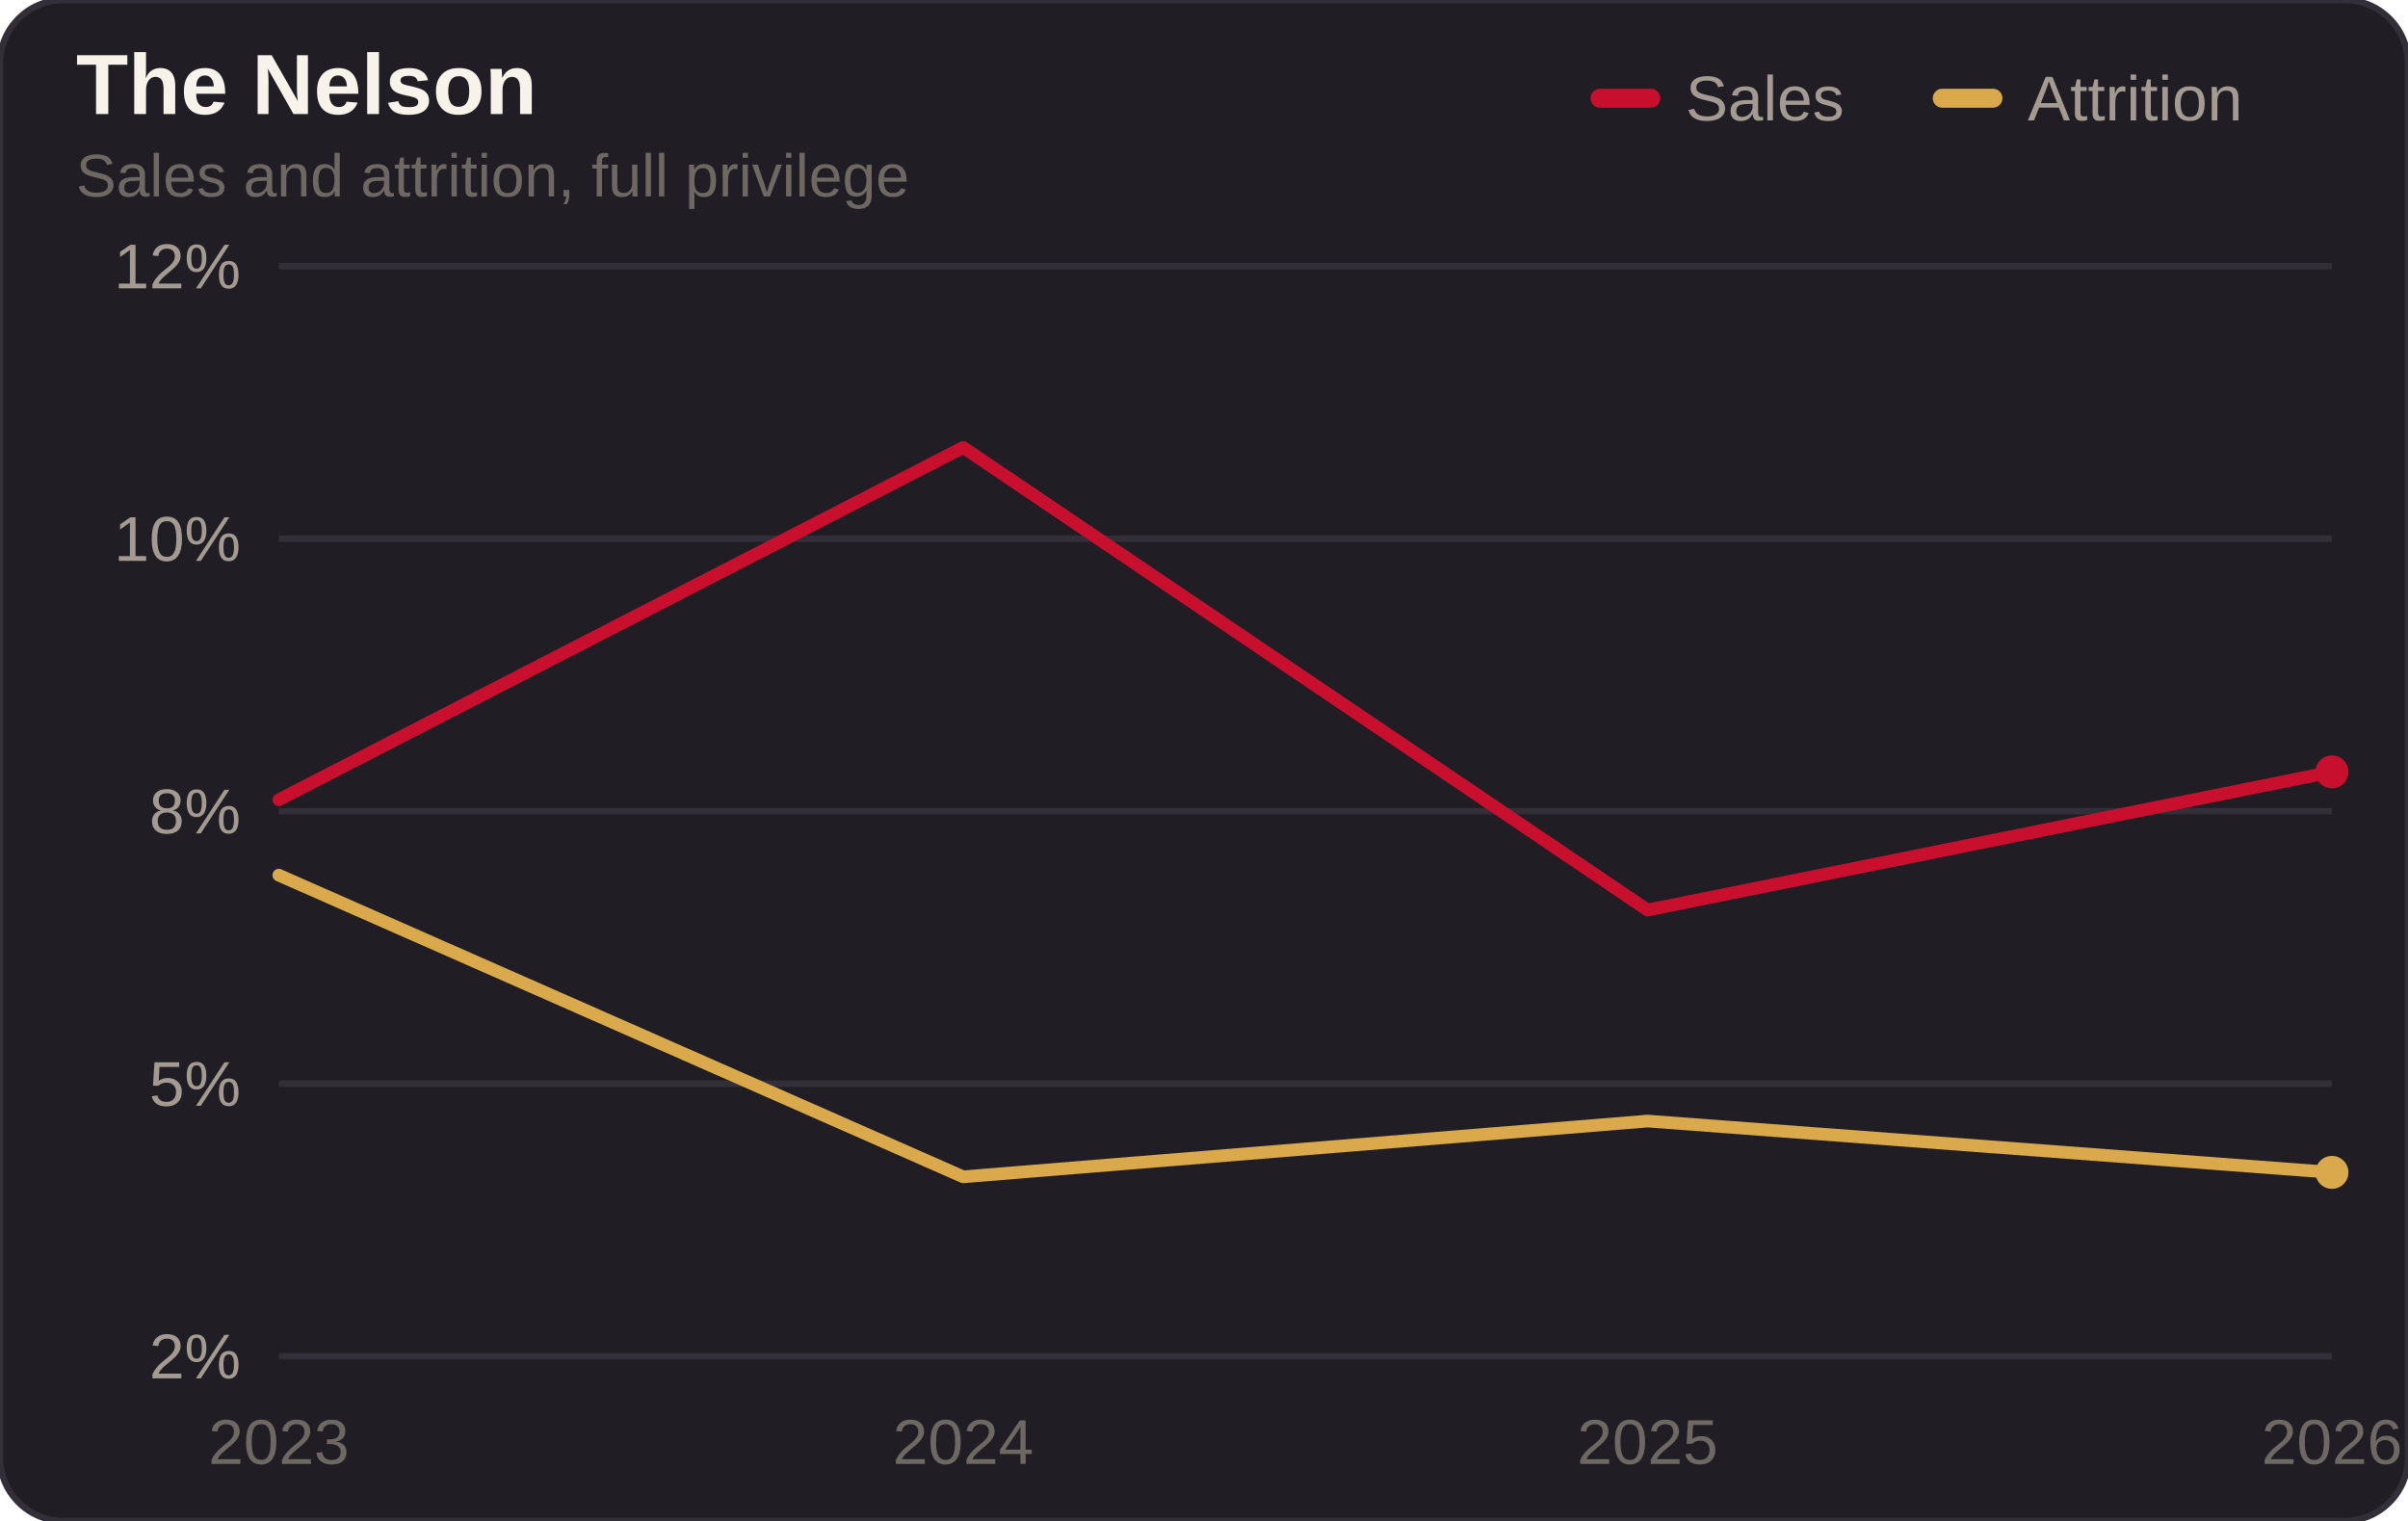
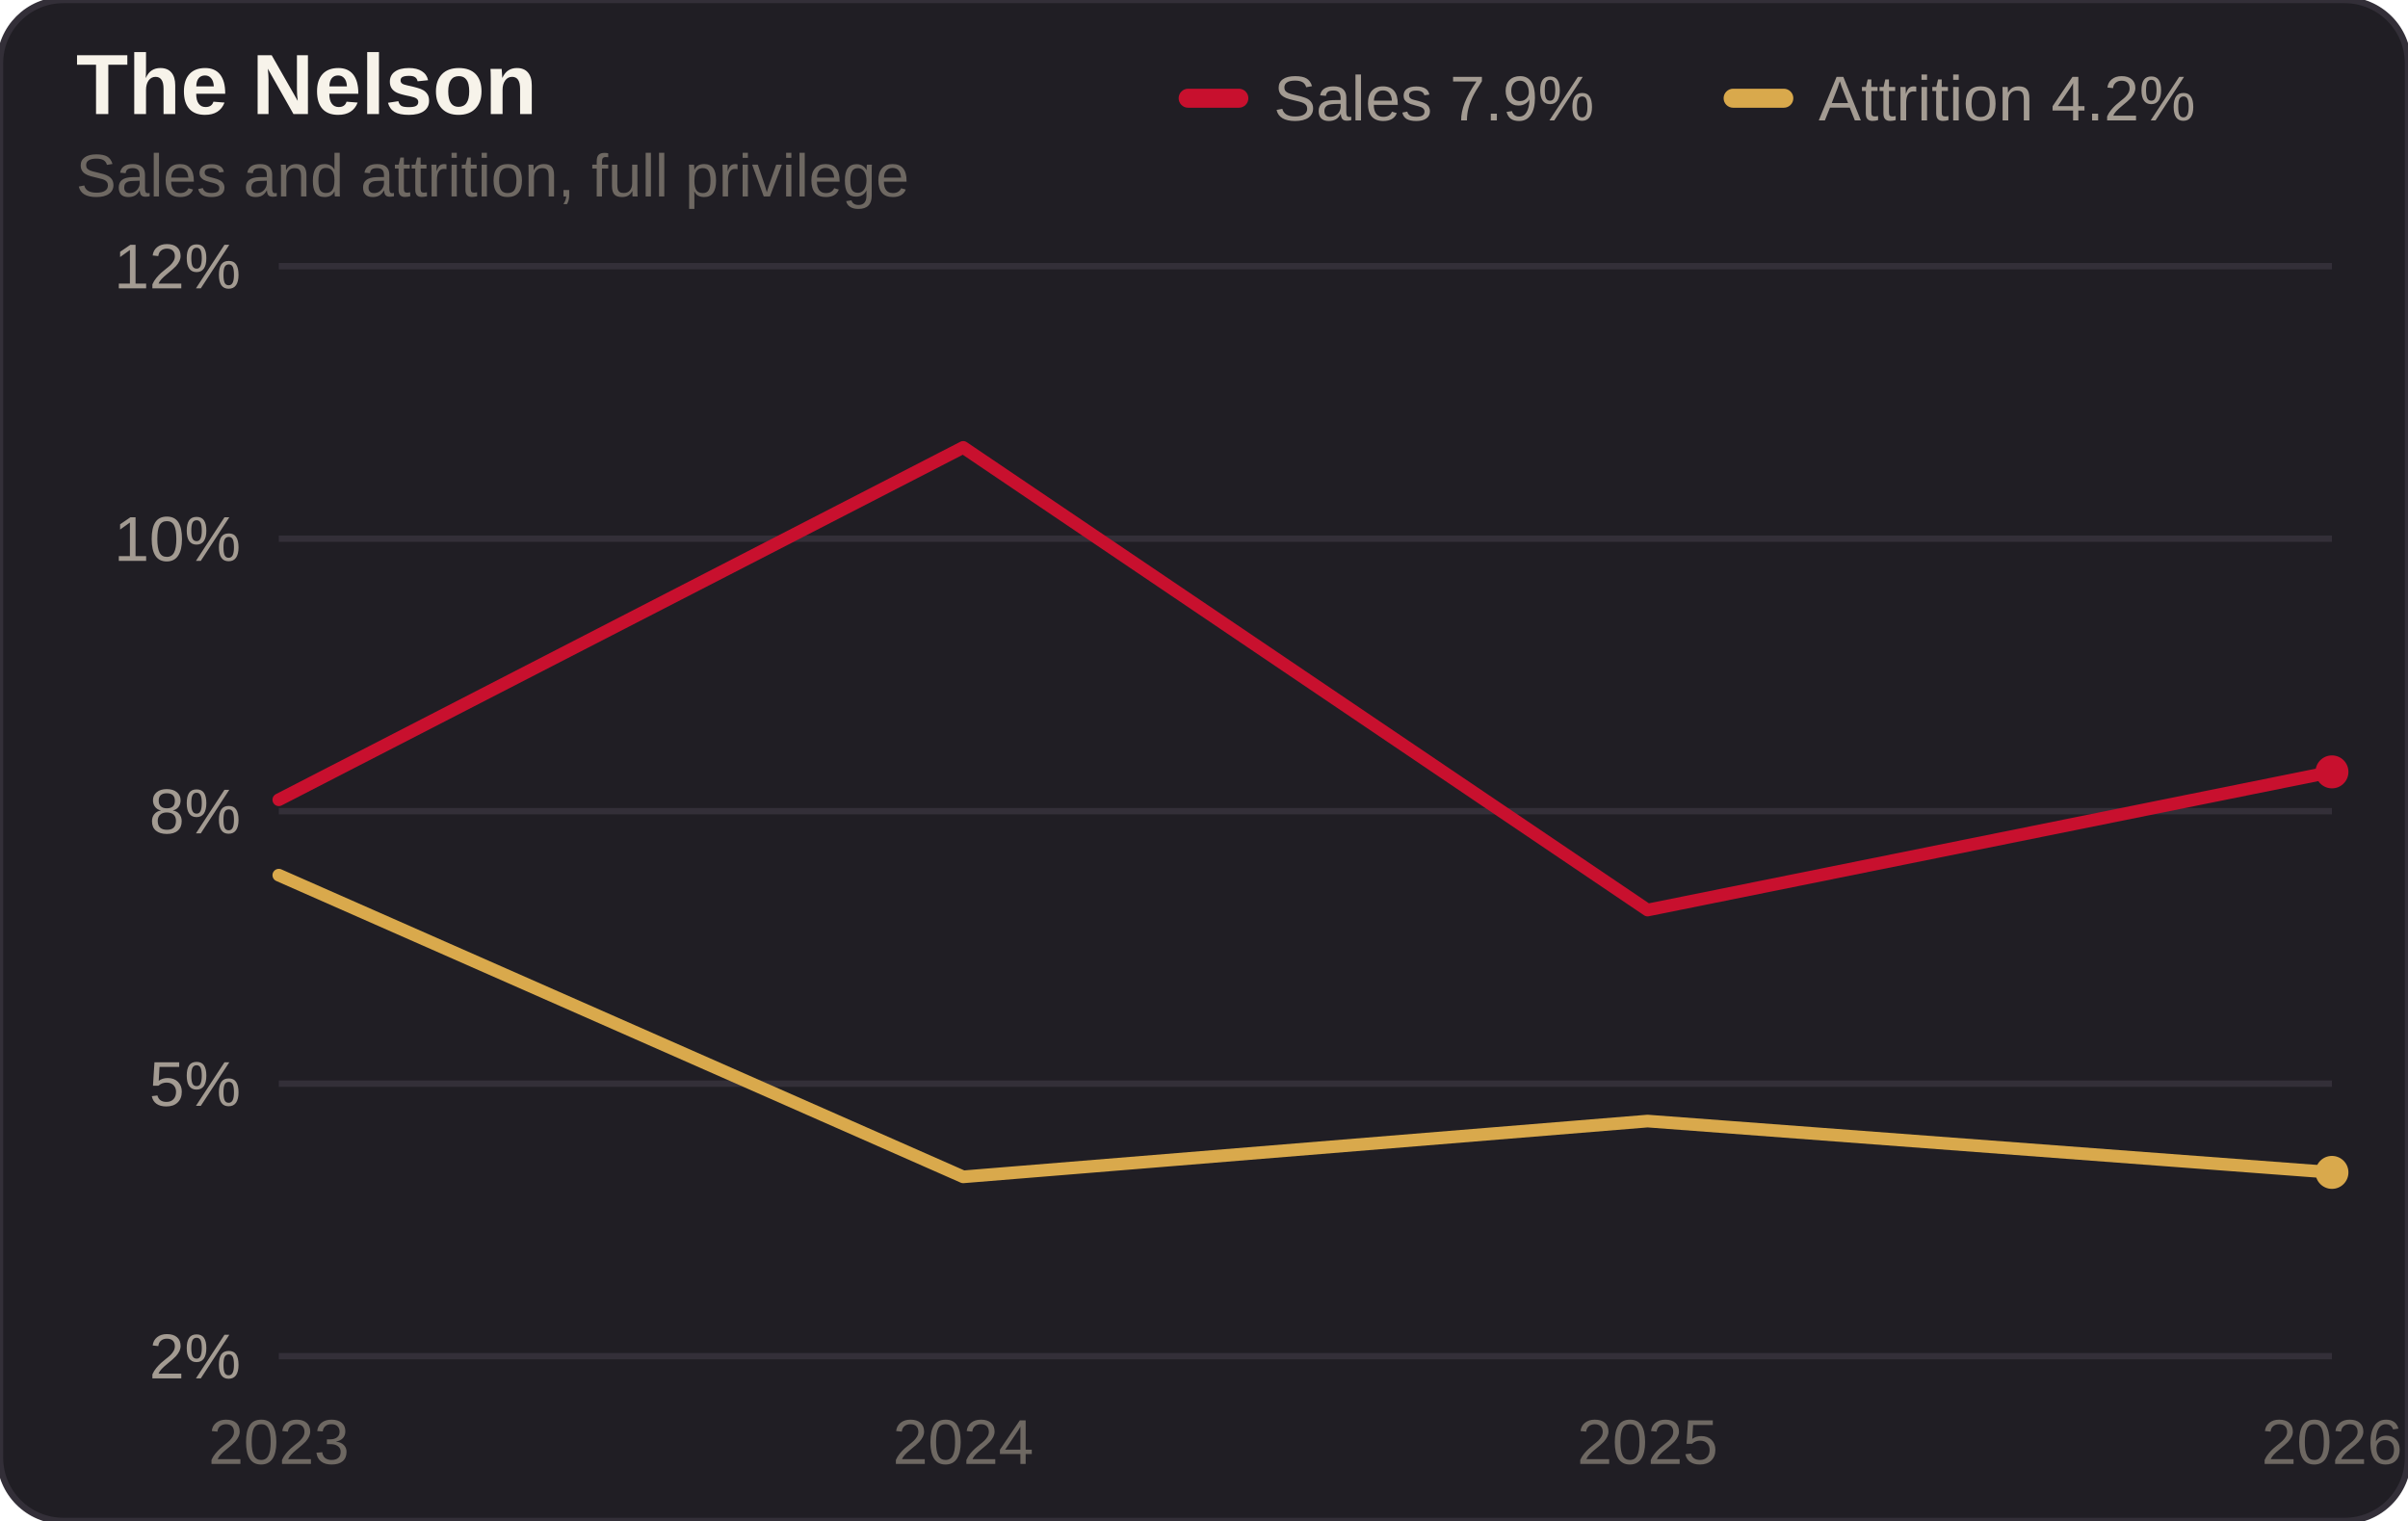
<svg xmlns="http://www.w3.org/2000/svg" viewBox="0 0 380 240" width="380" height="240" role="img" aria-label="The Nelson, Sales and attrition, full privilege">
  <rect width="380" height="240" rx="10" fill="#201E24" stroke="#332F38" />
  <text x="12" y="18" fill="#F7F3EA" font-family="system-ui, -apple-system, 'Helvetica Neue', Arial, sans-serif" font-size="13.5" font-weight="700">The Nelson</text>
  <text x="12" y="31" fill="#6E6862" font-family="system-ui, -apple-system, 'Helvetica Neue', Arial, sans-serif" font-size="9.5">Sales and attrition, full privilege</text>
  <line x1="44" y1="214.0" x2="368" y2="214.0" stroke="#332F38" stroke-width="1" />
  <text x="38" y="217.5" fill="#A39B92" font-family="system-ui, -apple-system, 'Helvetica Neue', Arial, sans-serif" font-size="10" text-anchor="end">2%</text>
  <line x1="44" y1="171.0" x2="368" y2="171.0" stroke="#332F38" stroke-width="1" />
  <text x="38" y="174.5" fill="#A39B92" font-family="system-ui, -apple-system, 'Helvetica Neue', Arial, sans-serif" font-size="10" text-anchor="end">5%</text>
  <line x1="44" y1="128.0" x2="368" y2="128.0" stroke="#332F38" stroke-width="1" />
  <text x="38" y="131.5" fill="#A39B92" font-family="system-ui, -apple-system, 'Helvetica Neue', Arial, sans-serif" font-size="10" text-anchor="end">8%</text>
  <line x1="44" y1="85.0" x2="368" y2="85.0" stroke="#332F38" stroke-width="1" />
  <text x="38" y="88.5" fill="#A39B92" font-family="system-ui, -apple-system, 'Helvetica Neue', Arial, sans-serif" font-size="10" text-anchor="end">10%</text>
  <line x1="44" y1="42.0" x2="368" y2="42.0" stroke="#332F38" stroke-width="1" />
  <text x="38" y="45.5" fill="#A39B92" font-family="system-ui, -apple-system, 'Helvetica Neue', Arial, sans-serif" font-size="10" text-anchor="end">12%</text>
  <text x="44.0" y="231" fill="#6E6862" font-family="system-ui, -apple-system, 'Helvetica Neue', Arial, sans-serif" font-size="10" text-anchor="middle">2023</text>
  <text x="152.0" y="231" fill="#6E6862" font-family="system-ui, -apple-system, 'Helvetica Neue', Arial, sans-serif" font-size="10" text-anchor="middle">2024</text>
  <text x="260.0" y="231" fill="#6E6862" font-family="system-ui, -apple-system, 'Helvetica Neue', Arial, sans-serif" font-size="10" text-anchor="middle">2025</text>
  <text x="368.0" y="231" fill="#6E6862" font-family="system-ui, -apple-system, 'Helvetica Neue', Arial, sans-serif" font-size="10" text-anchor="middle">2026</text>
  <path d="M44.0,126.2 L152.0,70.6 L260.0,143.6 L368.0,121.8" fill="none" stroke="#C8102E" stroke-width="2" stroke-linejoin="round" stroke-linecap="round" />
  <circle cx="368.0" cy="121.8" r="2.6" fill="#C8102E" />
  <path d="M44.0,138.1 L152.0,185.7 L260.0,176.9 L368.0,185.0" fill="none" stroke="#D9A94C" stroke-width="2" stroke-linejoin="round" stroke-linecap="round" />
  <circle cx="368.0" cy="185.0" r="2.6" fill="#D9A94C" />
-   <rect x="251.0" y="14" width="11" height="3" rx="1.5" fill="#C8102E" />
-   <text x="266.0" y="19" fill="#A39B92" font-family="system-ui, -apple-system, 'Helvetica Neue', Arial, sans-serif" font-size="10">Sales</text>
-   <rect x="305.0" y="14" width="11" height="3" rx="1.5" fill="#D9A94C" />
-   <text x="320.0" y="19" fill="#A39B92" font-family="system-ui, -apple-system, 'Helvetica Neue', Arial, sans-serif" font-size="10">Attrition</text>
+   <rect x="186.0" y="14" width="11" height="3" rx="1.5" fill="#C8102E" />
+   <text x="201.0" y="19" fill="#A39B92" font-family="system-ui, -apple-system, 'Helvetica Neue', Arial, sans-serif" font-size="10">Sales  7.9%</text>
+   <rect x="272.0" y="14" width="11" height="3" rx="1.5" fill="#D9A94C" />
+   <text x="287.0" y="19" fill="#A39B92" font-family="system-ui, -apple-system, 'Helvetica Neue', Arial, sans-serif" font-size="10">Attrition  4.2%</text>
</svg>
